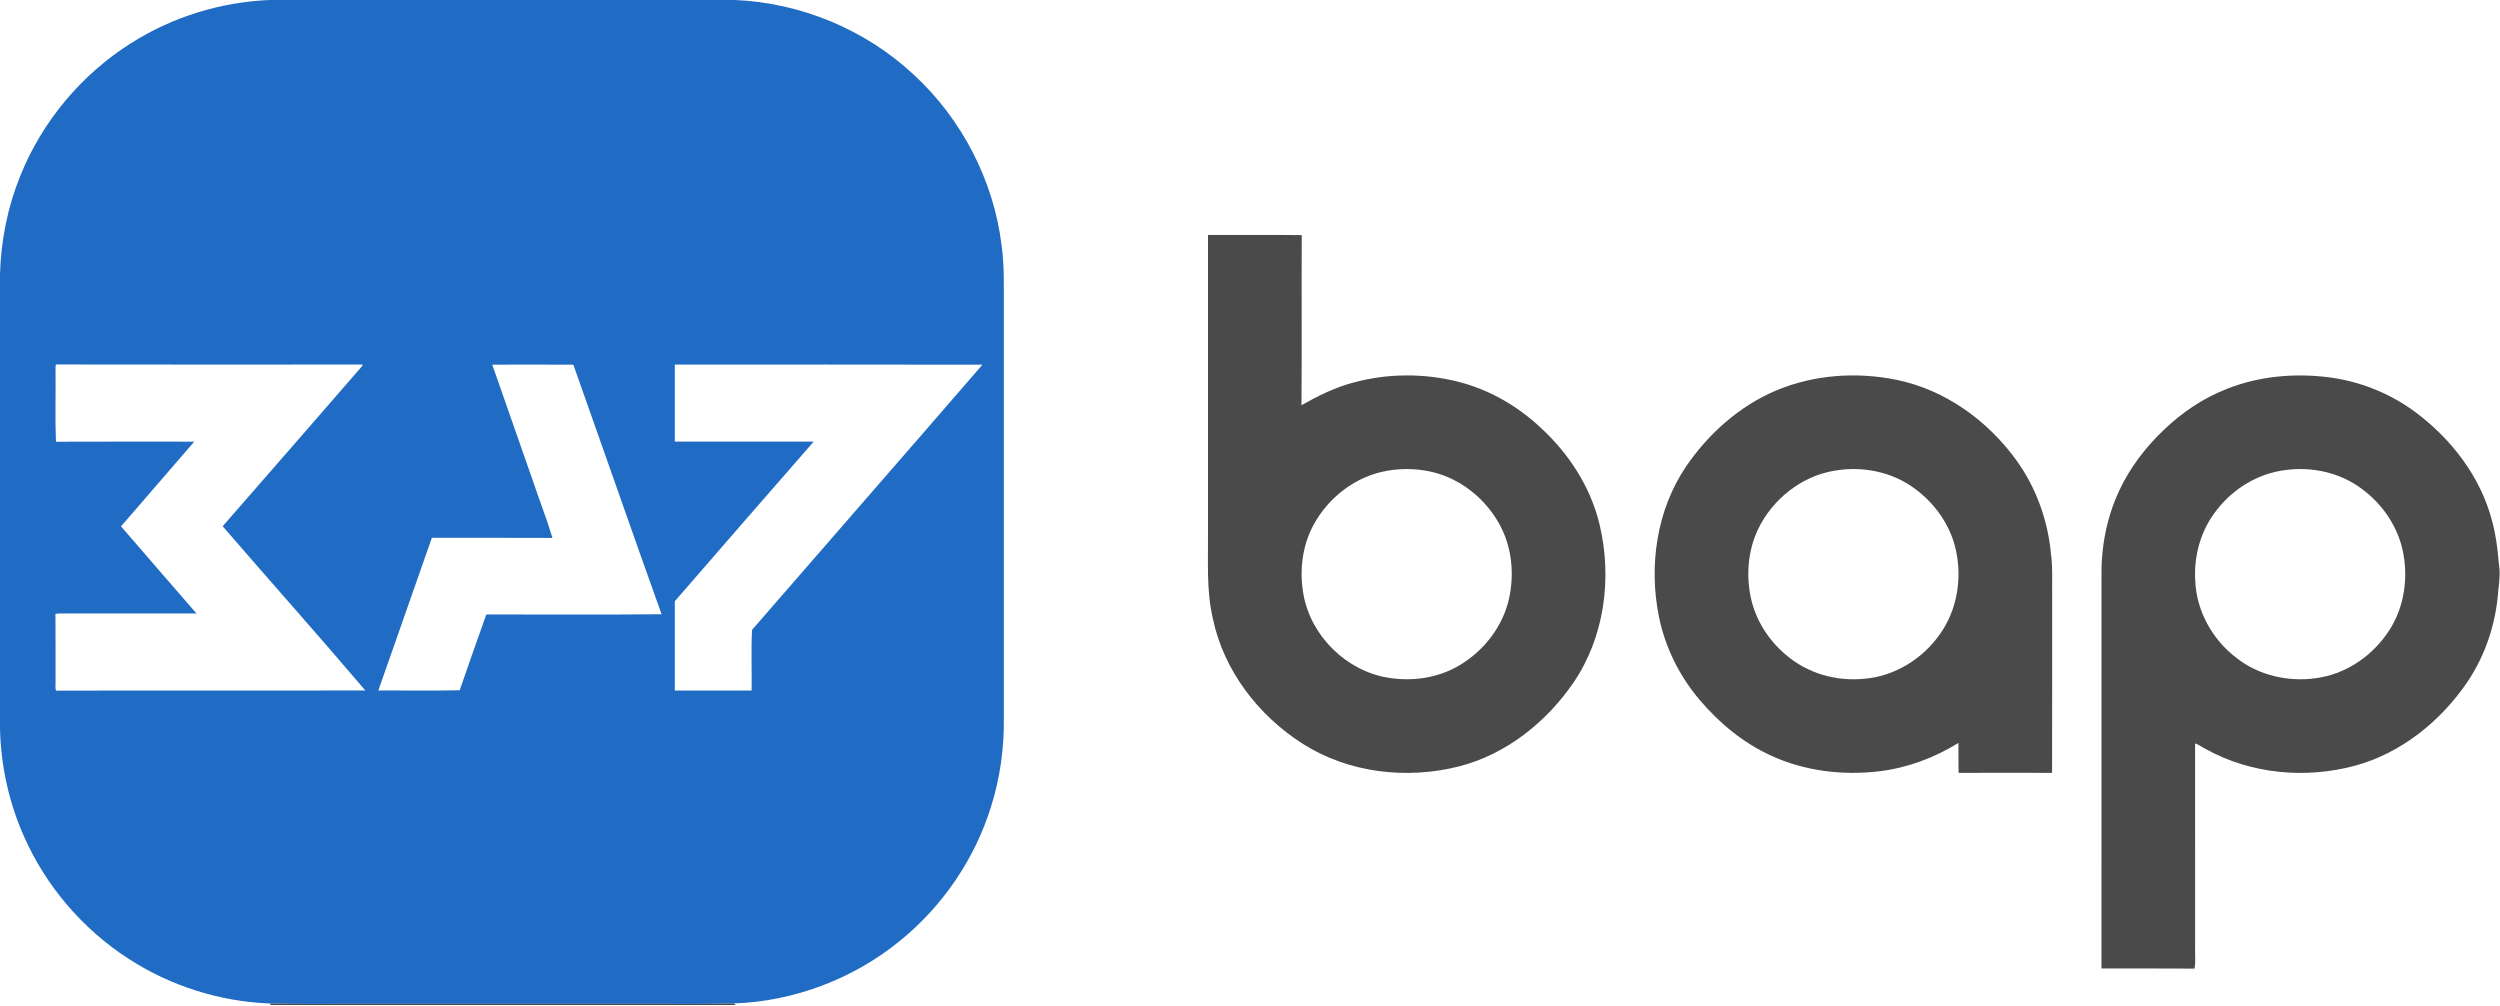
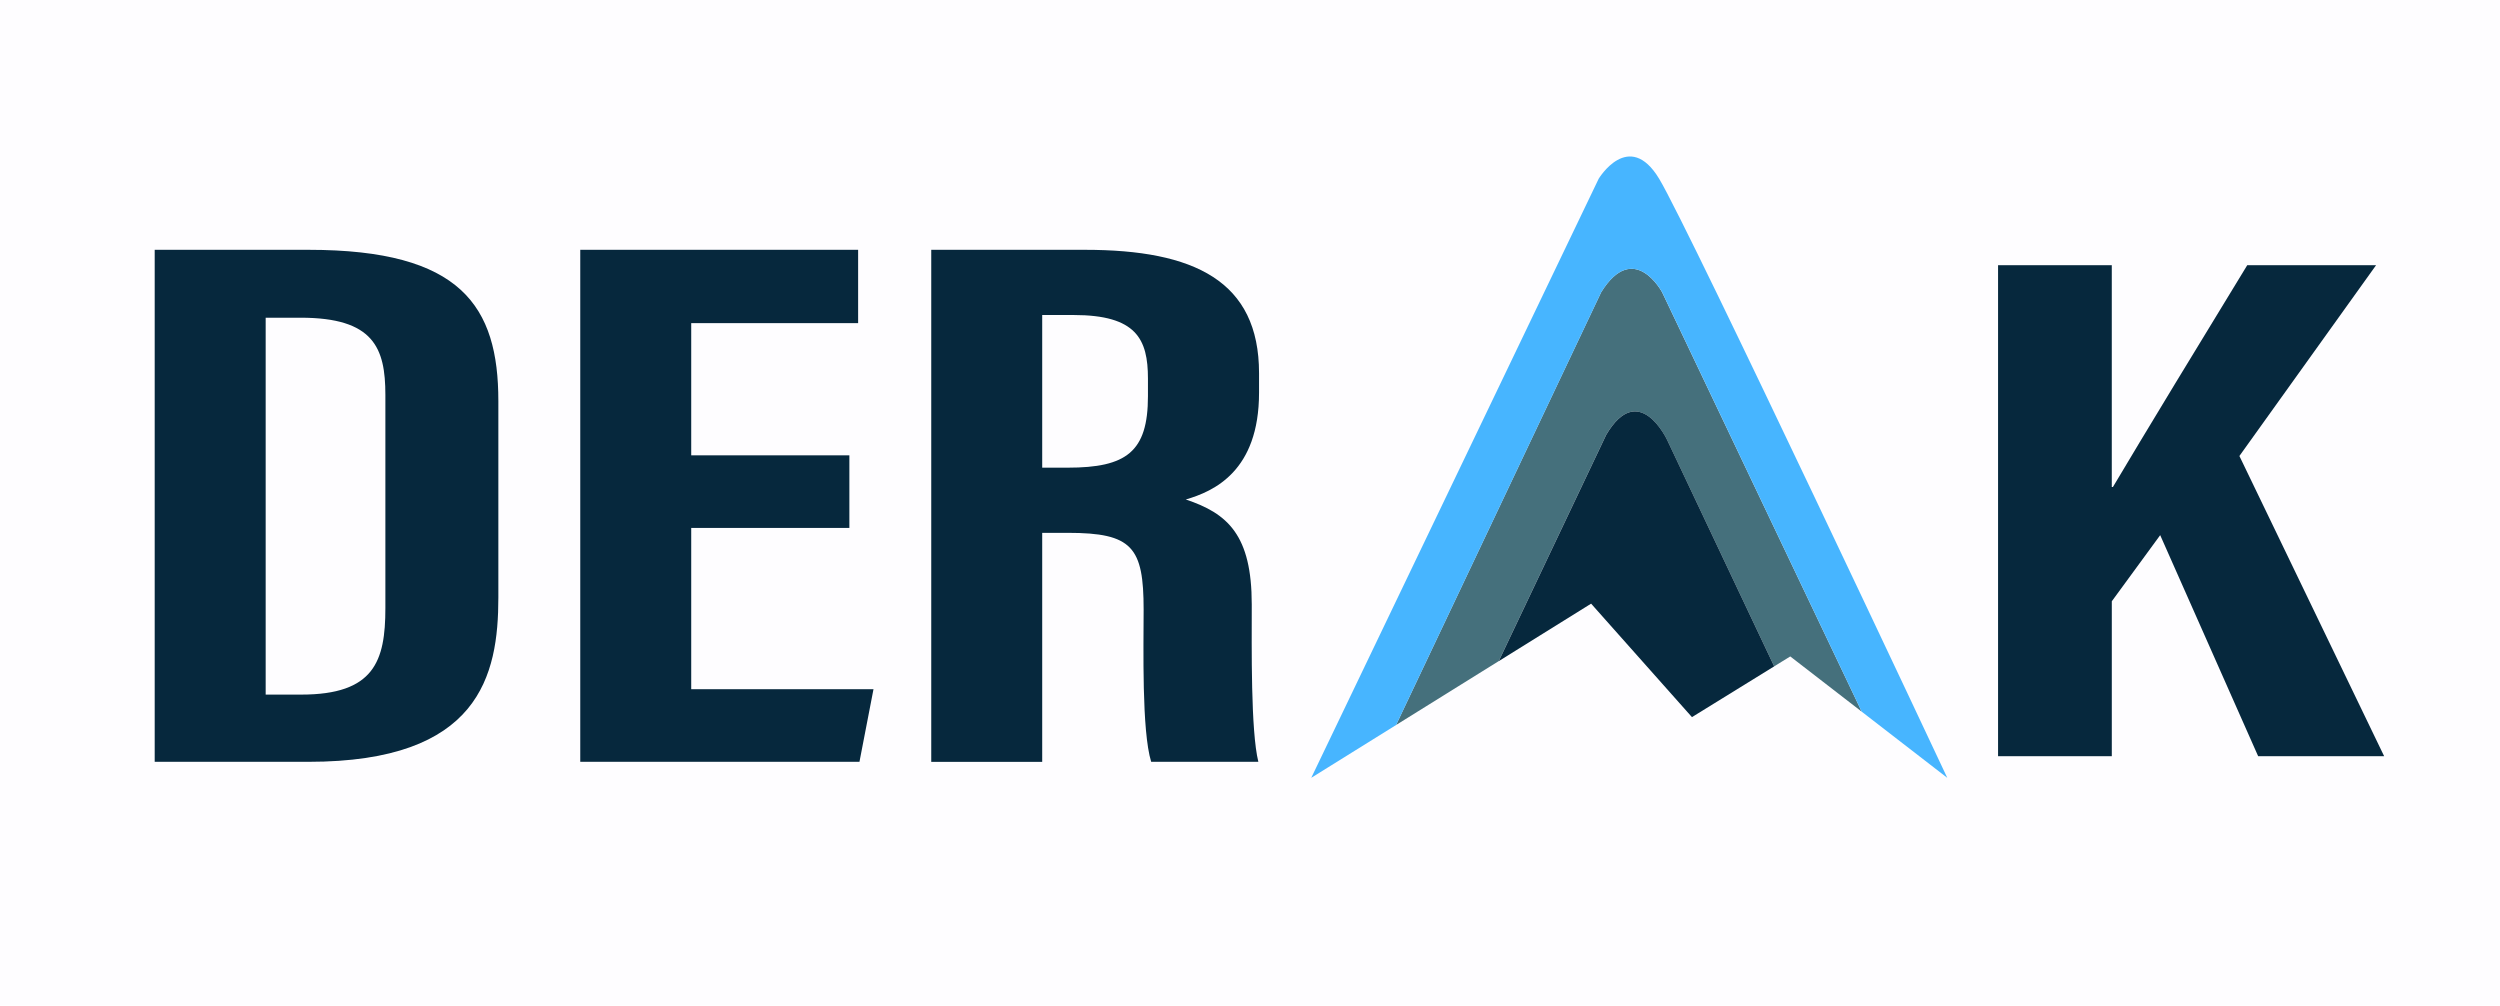
- <svg xmlns="http://www.w3.org/2000/svg" width="1597pt" height="642pt" viewBox="0 0 1597 642" version="1.1">
-   <g id="#206bc4ff">
-     <path fill="#206bc4" opacity="1.00" d=" M 172.17 0.00 L 469.65 0.00 C 511.63 1.82 552.74 18.87 583.50 47.53 C 614.37 75.87 634.81 115.32 639.85 156.94 C 641.71 170.55 641.17 184.31 641.25 198.01 C 641.25 285.00 641.25 371.98 641.25 458.97 C 641.48 477.93 638.83 496.94 633.16 515.04 C 622.79 548.59 602.20 578.84 574.94 600.95 C 545.10 625.35 507.21 639.70 468.68 641.01 C 447.47 641.60 426.25 641.14 405.03 641.29 C 344.70 641.28 284.38 641.29 224.05 641.28 C 206.94 641.19 189.81 641.52 172.71 641.05 C 140.54 639.87 108.73 629.84 81.78 612.23 C 52.58 593.30 29.09 565.71 15.12 533.85 C 5.65 512.41 0.58 489.09 0.00 465.68 L 0.00 175.22 C 0.58 153.65 4.89 132.17 13.03 112.17 C 26.96 77.54 52.05 47.57 83.61 27.65 C 110.02 10.84 140.91 1.30 172.17 0.00 M 35.48 236.96 C 35.67 252.02 35.13 267.16 35.74 282.17 C 65.19 282.03 94.64 282.13 124.09 282.12 C 108.53 300.19 92.93 318.23 77.31 336.24 C 93.29 354.87 109.46 373.33 125.52 391.90 C 96.33 391.87 67.14 391.93 37.95 391.87 C 37.32 391.93 36.06 392.05 35.42 392.11 C 35.57 406.72 35.44 421.33 35.49 435.93 C 35.58 437.66 35.17 439.49 35.76 441.18 C 101.62 440.98 167.50 441.22 233.36 441.06 C 203.38 405.77 172.48 371.22 142.24 336.16 C 172.07 302.08 201.76 267.86 231.49 233.69 L 231.56 232.87 C 166.28 232.88 101.00 232.96 35.72 232.83 C 35.30 234.16 35.50 235.58 35.48 236.96 M 314.45 232.94 C 323.19 258.01 331.98 283.05 340.74 308.11 C 344.72 319.97 349.33 331.66 352.91 343.62 C 327.23 343.48 301.56 343.61 275.88 343.55 C 264.47 376.06 253.06 408.56 241.68 441.07 C 259.00 441.00 276.34 441.29 293.65 440.93 C 299.18 424.74 304.95 408.64 310.67 392.52 C 347.98 392.48 385.32 392.75 422.62 392.38 C 403.66 339.47 385.22 286.37 366.42 233.40 L 365.99 232.97 C 348.81 232.86 331.63 232.92 314.45 232.94 M 431.06 232.89 C 431.05 249.29 431.05 265.70 431.06 282.11 C 460.63 282.10 490.21 282.10 519.78 282.11 C 490.09 315.99 460.62 350.08 431.06 384.08 C 431.05 403.09 431.05 422.10 431.06 441.12 C 447.41 441.09 463.77 441.12 480.13 441.10 C 480.33 428.20 479.74 415.16 480.42 402.34 C 529.44 345.86 578.66 289.54 627.57 232.97 C 562.07 232.79 496.56 232.95 431.06 232.89 Z" />
-   </g>
-   <g id="#4a4a4aff">
-     <path fill="#4a4a4a" opacity="1.00" d=" M 771.68 150.07 C 791.64 150.17 811.61 149.93 831.56 150.19 C 831.34 186.40 831.71 222.63 831.38 258.84 C 841.88 252.90 852.83 247.46 864.57 244.37 C 886.50 238.39 910.00 238.34 932.01 243.98 C 951.67 249.06 969.76 259.56 984.47 273.49 C 1002.34 289.93 1016.10 311.22 1021.79 334.97 C 1029.96 369.03 1025.04 406.91 1005.09 436.12 C 987.71 461.46 962.00 481.92 931.93 489.60 C 898.52 498.04 861.33 493.78 832.06 475.04 C 803.81 457.04 781.71 428.34 774.80 395.23 C 770.53 377.09 771.85 358.41 771.67 339.94 C 771.67 276.65 771.65 213.36 771.68 150.07 M 886.52 300.67 C 866.24 303.99 848.39 317.74 838.84 335.77 C 831.73 349.17 829.97 365.02 832.67 379.85 C 837.48 406.49 860.28 428.82 887.06 432.97 C 902.35 435.44 918.63 433.10 932.05 425.15 C 947.91 415.85 960.16 400.07 964.06 381.99 C 967.28 367.01 965.88 350.84 958.99 337.06 C 952.43 324.02 941.63 313.15 928.62 306.54 C 915.74 299.98 900.69 298.30 886.52 300.67 Z" />
-     <path fill="#4a4a4a" opacity="1.00" d=" M 1134.36 249.54 C 1158.74 239.23 1186.35 237.38 1212.15 242.77 C 1242.64 249.19 1269.44 268.51 1287.66 293.46 C 1300.57 311.10 1308.25 332.36 1310.18 354.09 C 1311.37 362.68 1310.78 371.35 1310.92 380.00 C 1310.88 417.90 1310.99 455.80 1310.86 493.71 C 1290.96 493.64 1271.06 493.62 1251.16 493.72 C 1250.96 487.34 1251.18 480.96 1251.04 474.58 C 1235.61 484.14 1218.20 490.61 1200.14 492.75 C 1176.87 495.45 1152.67 492.54 1131.30 482.66 C 1113.61 474.60 1098.32 461.93 1085.79 447.18 C 1072.84 431.93 1063.67 413.47 1059.71 393.84 C 1053.15 361.31 1058.25 325.77 1077.05 298.01 C 1091.29 277.12 1110.98 259.50 1134.36 249.54 M 1171.50 300.74 C 1150.56 304.31 1132.24 318.99 1123.09 338.01 C 1116.72 351.34 1115.37 366.79 1118.31 381.20 C 1121.24 395.65 1129.51 408.78 1140.75 418.23 C 1154.43 430.15 1173.18 435.46 1191.13 433.56 C 1210.38 431.96 1228.17 420.86 1239.17 405.14 C 1250.10 389.96 1253.41 370.05 1249.54 351.90 C 1246.23 336.10 1236.48 322.00 1223.57 312.46 C 1208.92 301.29 1189.48 297.51 1171.50 300.74 Z" />
-     <path fill="#4a4a4a" opacity="1.00" d=" M 1422.39 248.45 C 1442.77 240.36 1465.25 238.26 1486.94 240.93 C 1506.81 243.36 1526.03 250.90 1542.20 262.72 C 1565.70 279.99 1584.65 304.48 1592.00 333.01 C 1594.33 341.54 1595.45 350.33 1596.16 359.13 C 1597.21 365.07 1596.74 371.12 1595.91 377.05 C 1594.52 397.73 1587.91 418.08 1576.38 435.33 C 1559.26 460.60 1533.94 481.16 1504.17 489.19 C 1472.78 497.63 1438.00 494.44 1409.39 478.68 C 1406.93 477.52 1404.81 475.70 1402.22 474.88 C 1402.29 517.60 1402.23 560.32 1402.25 603.04 C 1401.98 608.25 1402.77 613.67 1401.86 618.74 C 1382.05 618.56 1362.23 618.74 1342.42 618.65 C 1342.42 535.42 1342.40 452.18 1342.43 368.97 C 1342.07 350.02 1345.61 330.88 1353.66 313.66 C 1360.50 298.83 1370.59 285.65 1382.42 274.46 C 1393.95 263.38 1407.49 254.32 1422.39 248.45 M 1460.19 300.24 C 1442.93 302.26 1426.97 311.81 1416.34 325.44 C 1406.07 338.14 1401.28 354.79 1402.33 371.02 C 1403.08 390.35 1413.35 408.67 1428.66 420.28 C 1442.82 431.47 1461.69 435.76 1479.43 433.22 C 1497.49 430.86 1513.91 420.14 1524.38 405.38 C 1534.86 391.06 1538.40 372.41 1535.49 355.04 C 1532.78 337.90 1522.58 322.38 1508.63 312.23 C 1494.91 301.93 1477.07 297.99 1460.19 300.24 Z" />
-     <path fill="#4a4a4a" opacity="1.00" d=" M 172.71 641.05 C 189.81 641.52 206.94 641.19 224.05 641.28 C 284.38 641.29 344.70 641.28 405.03 641.29 C 426.25 641.14 447.47 641.60 468.68 641.01 L 470.03 642.00 L 172.72 642.00 L 172.71 641.05 Z" />
+ <svg xmlns="http://www.w3.org/2000/svg" version="1.1" id="Layer_1" x="0px" y="0px" viewBox="0 0 1597 642" style="enable-background:new 0 0 1597 642;" xml:space="preserve">
+   <style type="text/css">
+ 	.st0{fill:#FEFDFF;}
+ 	.st1{fill:#45707C;}
+ 	.st2{fill:#06283D;}
+ 	.st3{fill:#47B5FF;}
+ </style>
+   <g>
+     <rect class="st0" width="1597" height="642" />
+     <g>
+       <path class="st1" d="M1189.26,454.61l-45.64-35.28l-10.28,6.34l-68.37-144.57c0,0-17.99-38.77-38.93-3.37l-68.66,144.6    l-65.58,40.81l131.01-276.45c20.94-33.72,38.94,0,38.94,0L1189.26,454.61z" />
+       <path class="st2" d="M1133.35,425.67l-52.53,32.43l-64.42-72.49l-58.99,36.72l68.66-144.6c20.94-35.4,38.93,3.37,38.93,3.37    L1133.35,425.67z" />
+       <g>
+         <path class="st3" d="M1243.92,496.88l-54.66-42.26L1061.78,186.7c0,0-18.01-33.72-38.94,0L891.82,463.14l-54.19,33.73     l183.6-382.67c0,0,19.29-32.03,38.64,0C1079.2,146.24,1243.92,496.88,1243.92,496.88z" />
+         <g>
+           <g>
+             <path class="st2" d="M98.82,159.58h98.32c97.5,0,121.21,35.95,121.21,96.65v125.42c0,50-12.05,105-121.34,105H98.82V159.58z        M169.71,443.71h22.73c46.59,0,53.74-21.35,53.74-55.2V252.26c0-30.08-7.46-49.31-54.18-49.31h-22.29V443.71z" />
+             <path class="st2" d="M542.58,337.24H441.55v103.02h116.44l-8.97,46.39H370.67V159.58h177.5v46.82H441.55v84.46h101.03V337.24z" />
+             <path class="st2" d="M665.76,340.4v146.26h-70.88V159.58h98.18c69.93,0,111.22,19.94,111.22,78.81v12.45       c0,50.26-28.98,63.04-46.79,68.23c26.8,8.95,42.13,22.7,42.13,67.08c0,27.54-0.69,80.67,4.21,100.49h-68.46       c-6.11-19.76-4.82-73.48-4.82-97.24c0-39.87-7.21-49.02-48.35-49.02H665.76z M665.76,298.75h16.25       c37.51,0,51.3-10.06,51.3-45.63V241.9c0-25.28-7.34-40.67-47.52-40.67h-20.03V298.75z" />
+           </g>
+         </g>
+         <g>
+           <g>
+             <path class="st2" d="M1276.35,169.42h72.66v141.68h0.72c18.37-31.01,59.4-98.52,85.8-141.68h82.3l-87.3,121.87l92.47,191.78       h-80.49l-62.58-141.22l-30.91,42.24v98.99h-72.66V169.42z" />
+           </g>
+         </g>
+       </g>
+     </g>
  </g>
</svg>
